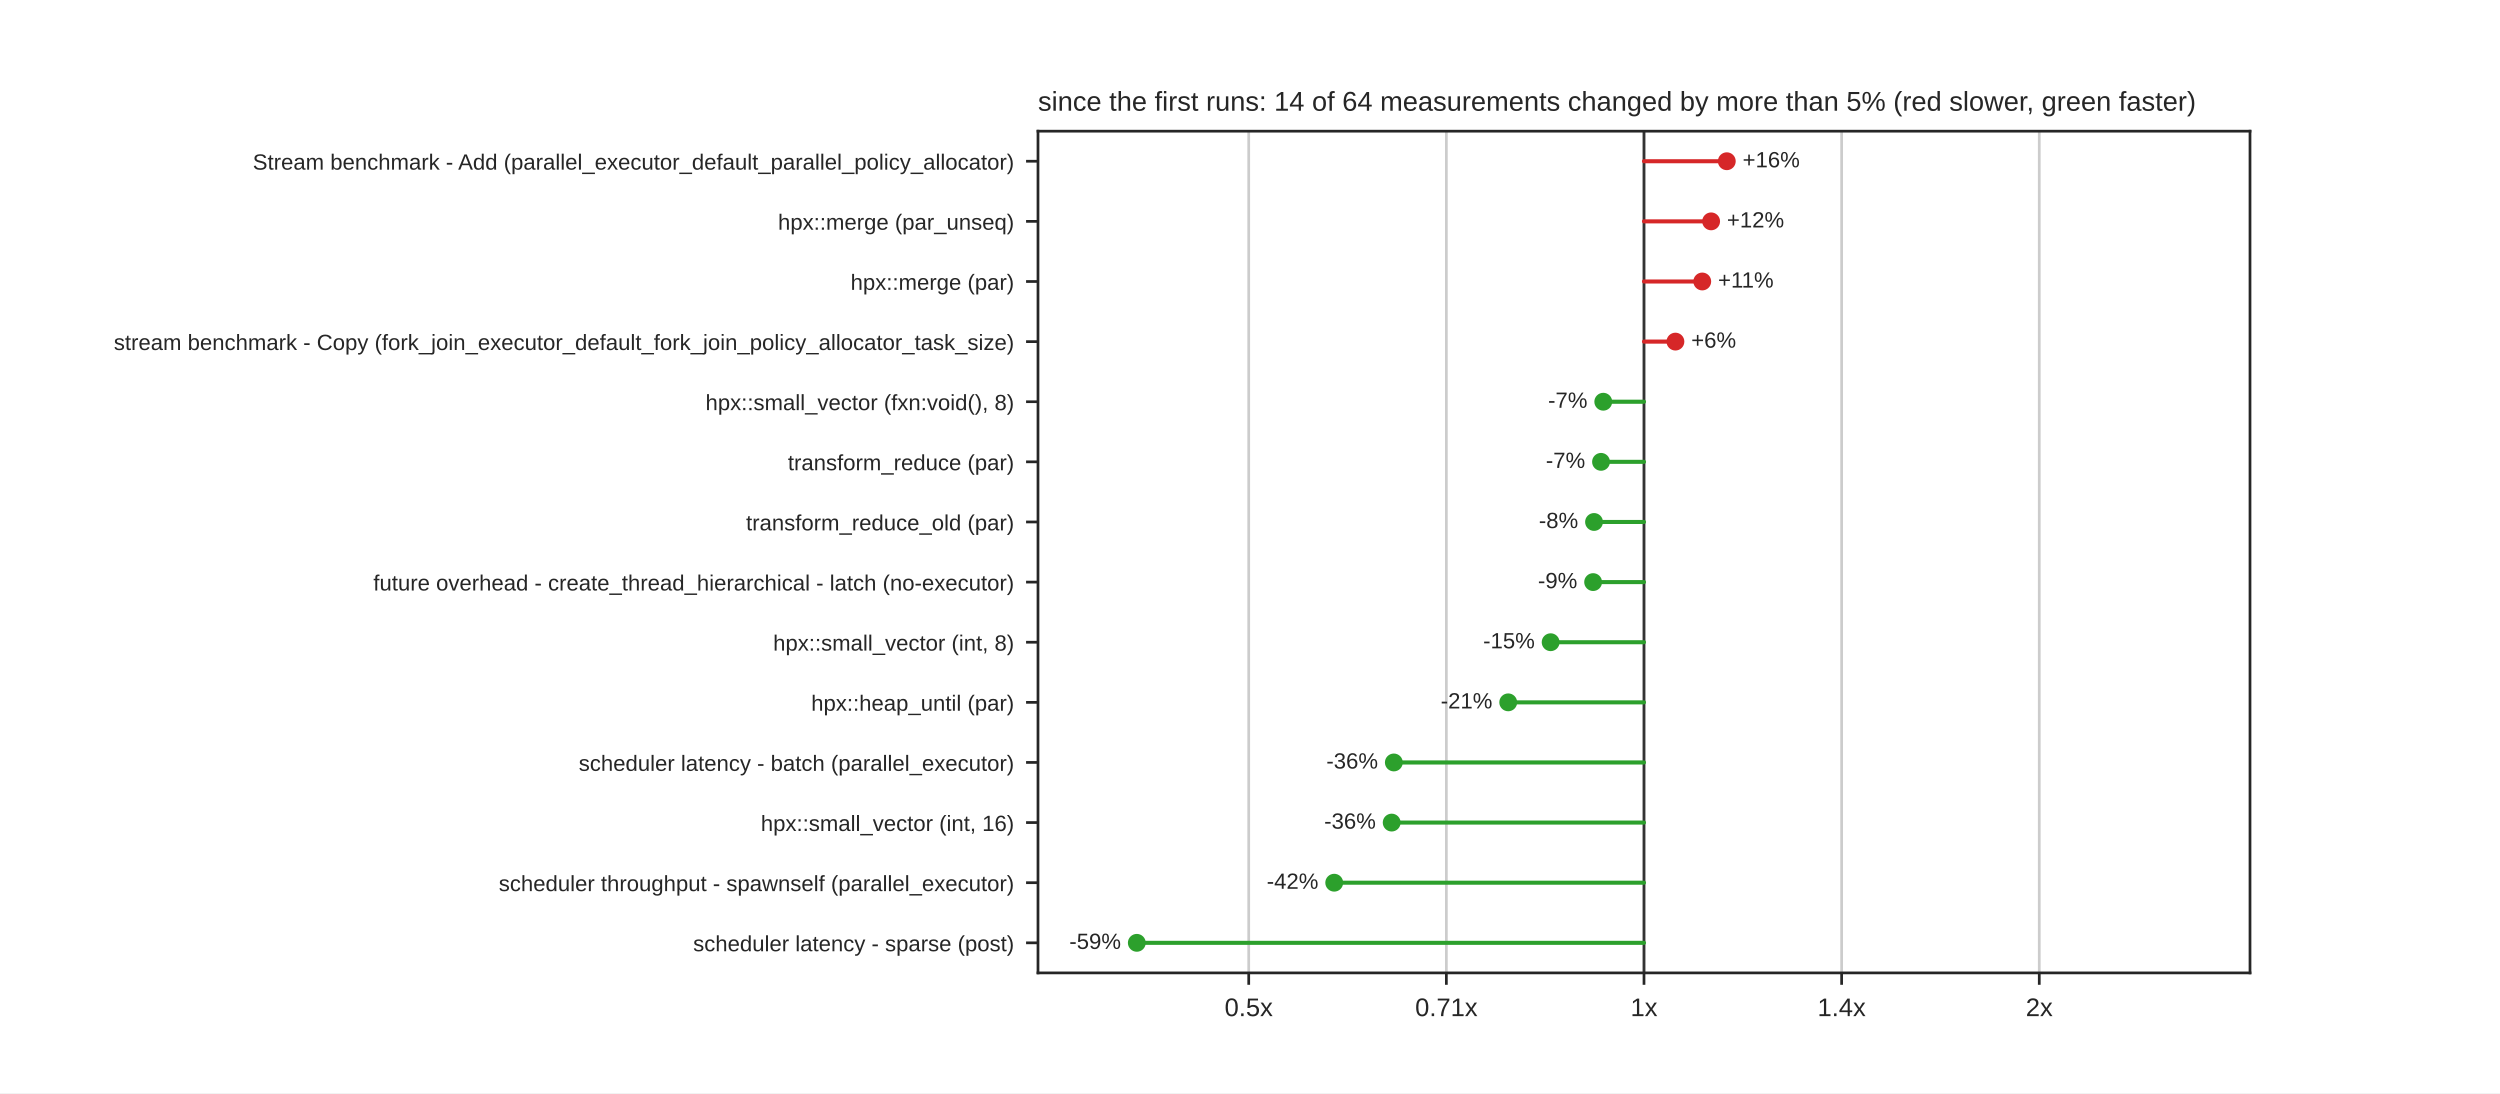
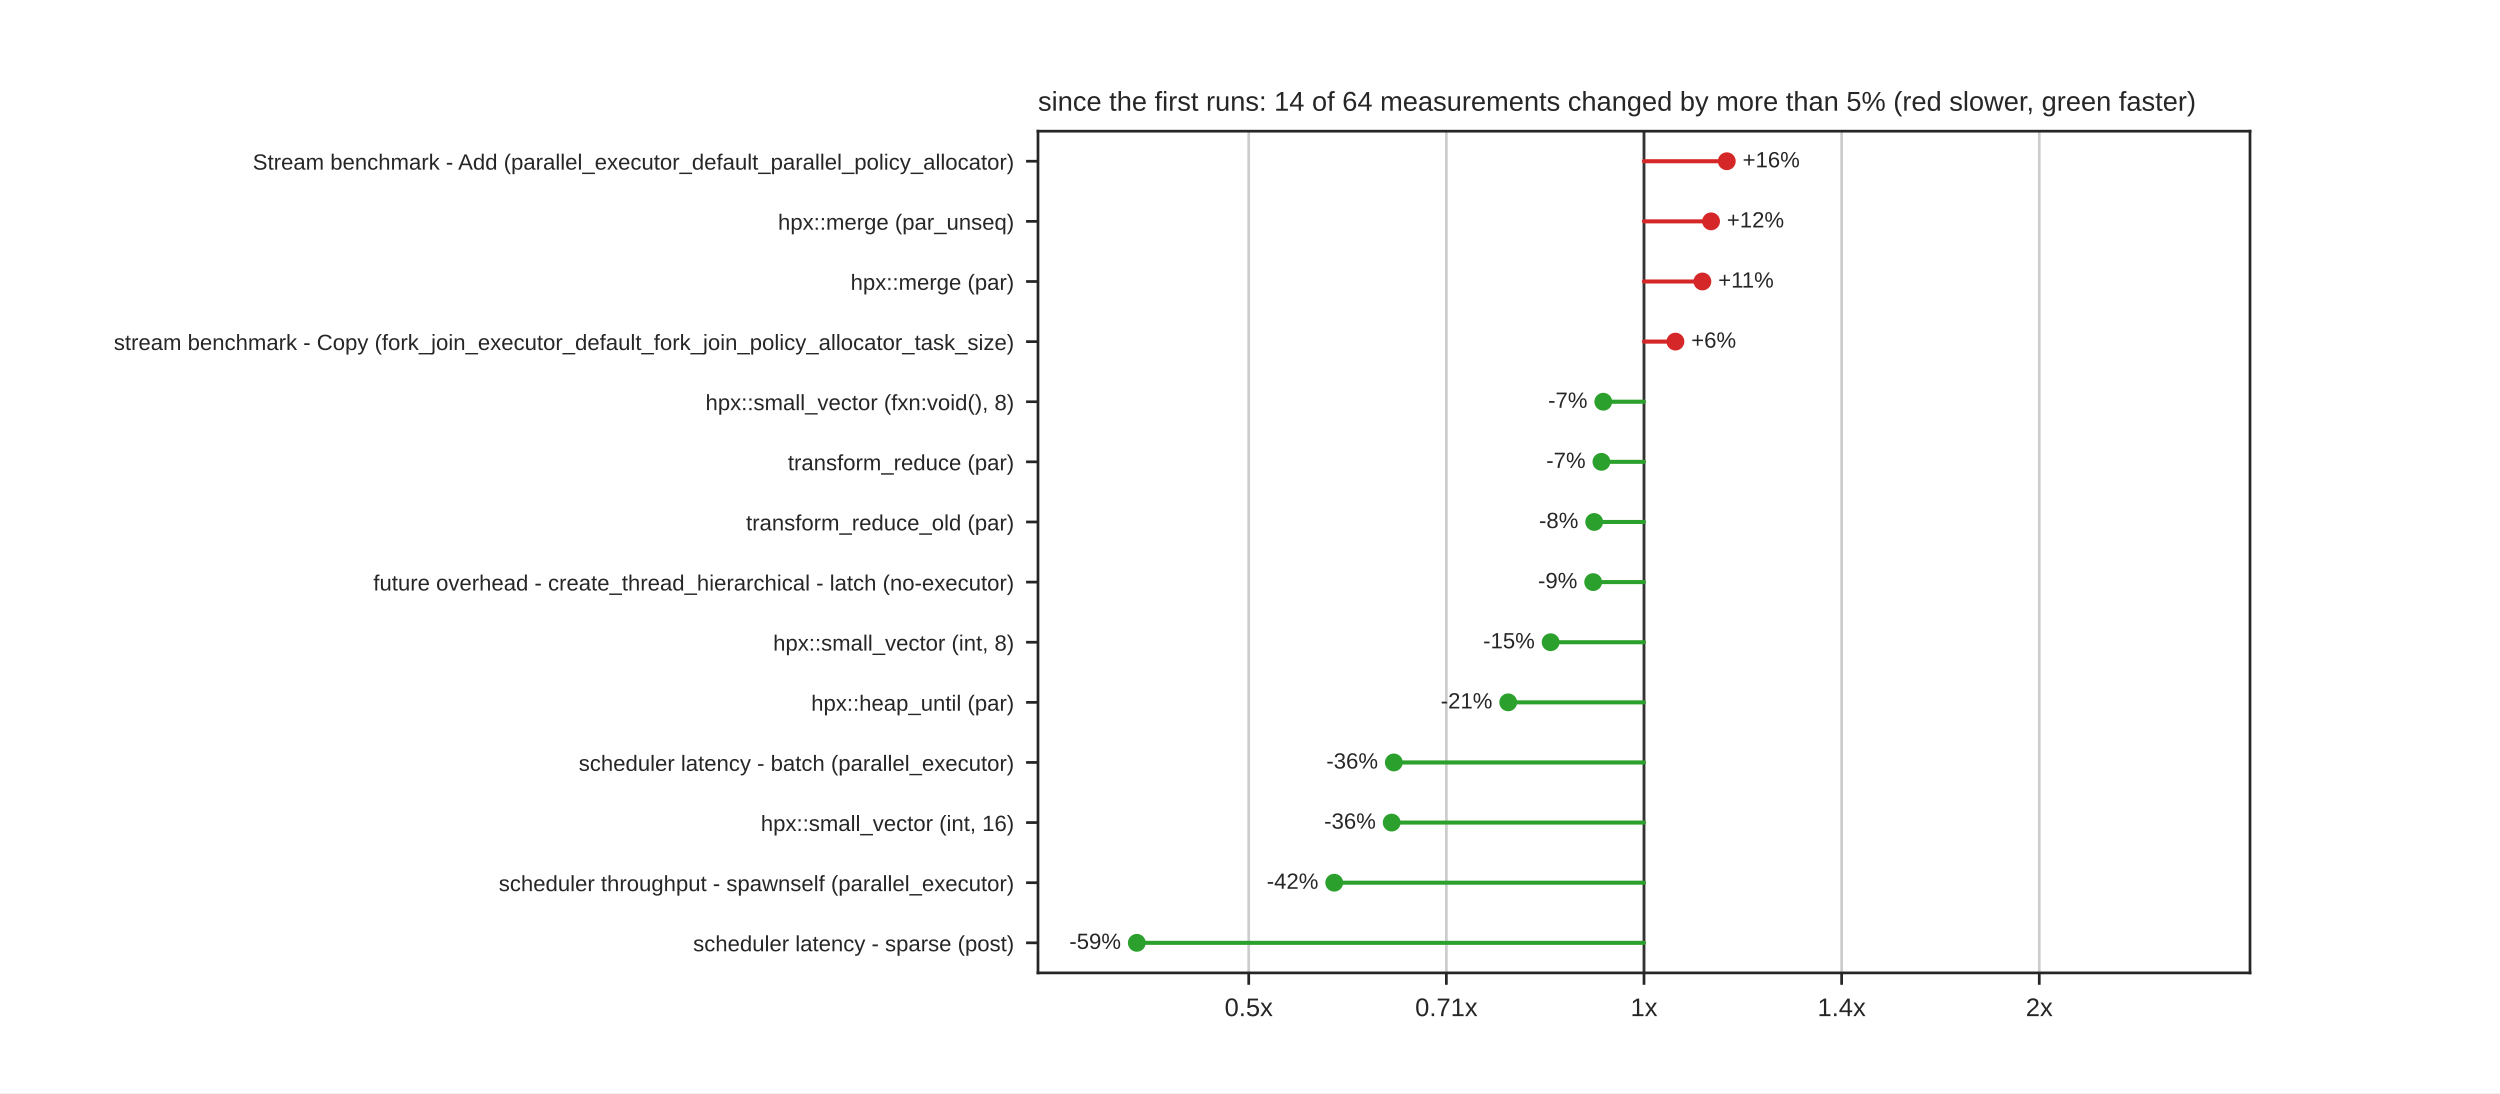
<svg xmlns="http://www.w3.org/2000/svg" xmlns:xlink="http://www.w3.org/1999/xlink" width="734.4pt" height="321.12pt" viewBox="0 0 734.4 321.12" version="1.1">
  <defs>
    <style type="text/css">*{stroke-linejoin: round; stroke-linecap: butt}</style>
  </defs>
  <g id="figure_1">
    <g id="patch_1">
      <path d="M 0 321.12  L 734.4 321.12  L 734.4 0  L 0 0  z " style="fill: #ffffff" />
    </g>
    <g id="axes_1">
      <g id="patch_2">
        <path d="M 304.92 285.797  L 660.96 285.797  L 660.96 38.534  L 304.92 38.534  z " style="fill: #ffffff" />
      </g>
      <g id="matplotlib.axis_1">
        <g id="xtick_1">
          <g id="line2d_1">
            <path d="M 366.825 285.797  L 366.825 38.534  " clip-path="url(#pd0584a2bc1)" style="fill: none; stroke: #cccccc; stroke-width: 0.8; stroke-linecap: round" />
          </g>
          <g id="line2d_2">
            <defs>
              <path id="mdfc5214045" d="M 0 0  L 0 3.5  " style="stroke: #262626; stroke-width: 0.8" />
            </defs>
            <g>
              <use xlink:href="#mdfc5214045" x="366.825" y="285.797" style="fill: #262626; stroke: #262626; stroke-width: 0.8" />
            </g>
          </g>
          <g id="text_1">
            <text style="fill: #262626; font: 7.5px 'Arial', 'DejaVu Sans', 'Liberation Sans', 'Bitstream Vera Sans', sans-serif; text-anchor: middle" x="366.825" y="298.496" transform="rotate(-0 366.8252 298.4956)">0.5x</text>
          </g>
        </g>
        <g id="xtick_2">
          <g id="line2d_3">
            <path d="M 424.883 285.797  L 424.883 38.534  " clip-path="url(#pd0584a2bc1)" style="fill: none; stroke: #cccccc; stroke-width: 0.8; stroke-linecap: round" />
          </g>
          <g id="line2d_4">
            <g>
              <use xlink:href="#mdfc5214045" x="424.883" y="285.797" style="fill: #262626; stroke: #262626; stroke-width: 0.8" />
            </g>
          </g>
          <g id="text_2">
            <text style="fill: #262626; font: 7.5px 'Arial', 'DejaVu Sans', 'Liberation Sans', 'Bitstream Vera Sans', sans-serif; text-anchor: middle" x="424.883" y="298.496" transform="rotate(-0 424.8826 298.4956)">0.71x</text>
          </g>
        </g>
        <g id="xtick_3">
          <g id="line2d_5">
            <path d="M 482.94 285.797  L 482.94 38.534  " clip-path="url(#pd0584a2bc1)" style="fill: none; stroke: #cccccc; stroke-width: 0.8; stroke-linecap: round" />
          </g>
          <g id="line2d_6">
            <g>
              <use xlink:href="#mdfc5214045" x="482.94" y="285.797" style="fill: #262626; stroke: #262626; stroke-width: 0.8" />
            </g>
          </g>
          <g id="text_3">
            <text style="fill: #262626; font: 7.5px 'Arial', 'DejaVu Sans', 'Liberation Sans', 'Bitstream Vera Sans', sans-serif; text-anchor: middle" x="482.94" y="298.496" transform="rotate(-0 482.94 298.4956)">1x</text>
          </g>
        </g>
        <g id="xtick_4">
          <g id="line2d_7">
            <path d="M 540.997 285.797  L 540.997 38.534  " clip-path="url(#pd0584a2bc1)" style="fill: none; stroke: #cccccc; stroke-width: 0.8; stroke-linecap: round" />
          </g>
          <g id="line2d_8">
            <g>
              <use xlink:href="#mdfc5214045" x="540.997" y="285.797" style="fill: #262626; stroke: #262626; stroke-width: 0.8" />
            </g>
          </g>
          <g id="text_4">
            <text style="fill: #262626; font: 7.5px 'Arial', 'DejaVu Sans', 'Liberation Sans', 'Bitstream Vera Sans', sans-serif; text-anchor: middle" x="540.997" y="298.496" transform="rotate(-0 540.9974 298.4956)">1.4x</text>
          </g>
        </g>
        <g id="xtick_5">
          <g id="line2d_9">
            <path d="M 599.055 285.797  L 599.055 38.534  " clip-path="url(#pd0584a2bc1)" style="fill: none; stroke: #cccccc; stroke-width: 0.8; stroke-linecap: round" />
          </g>
          <g id="line2d_10">
            <g>
              <use xlink:href="#mdfc5214045" x="599.055" y="285.797" style="fill: #262626; stroke: #262626; stroke-width: 0.8" />
            </g>
          </g>
          <g id="text_5">
            <text style="fill: #262626; font: 7.5px 'Arial', 'DejaVu Sans', 'Liberation Sans', 'Bitstream Vera Sans', sans-serif; text-anchor: middle" x="599.055" y="298.496" transform="rotate(-0 599.0548 298.4956)">2x</text>
          </g>
        </g>
      </g>
      <g id="matplotlib.axis_2">
        <g id="ytick_1">
          <g id="line2d_11">
            <defs>
              <path id="m414165cd4d" d="M 0 0  L -3.5 0  " style="stroke: #262626; stroke-width: 0.8" />
            </defs>
            <g>
              <use xlink:href="#m414165cd4d" x="304.92" y="47.365" style="fill: #262626; stroke: #262626; stroke-width: 0.8" />
            </g>
          </g>
          <g id="text_6">
            <text style="fill: #262626; font: 6.5px 'Arial', 'DejaVu Sans', 'Liberation Sans', 'Bitstream Vera Sans', sans-serif; text-anchor: end" x="297.92" y="49.835" transform="rotate(-0 297.92 49.83469)">Stream benchmark - Add (parallel_executor_default_parallel_policy_allocator)</text>
          </g>
        </g>
        <g id="ytick_2">
          <g id="line2d_12">
            <g>
              <use xlink:href="#m414165cd4d" x="304.92" y="65.027" style="fill: #262626; stroke: #262626; stroke-width: 0.8" />
            </g>
          </g>
          <g id="text_7">
            <text style="fill: #262626; font: 6.5px 'Arial', 'DejaVu Sans', 'Liberation Sans', 'Bitstream Vera Sans', sans-serif; text-anchor: end" x="297.92" y="67.496" transform="rotate(-0 297.92 67.49629)">hpx::merge (par_unseq)</text>
          </g>
        </g>
        <g id="ytick_3">
          <g id="line2d_13">
            <g>
              <use xlink:href="#m414165cd4d" x="304.92" y="82.688" style="fill: #262626; stroke: #262626; stroke-width: 0.8" />
            </g>
          </g>
          <g id="text_8">
            <text style="fill: #262626; font: 6.5px 'Arial', 'DejaVu Sans', 'Liberation Sans', 'Bitstream Vera Sans', sans-serif; text-anchor: end" x="297.92" y="85.158" transform="rotate(-0 297.92 85.15789)">hpx::merge (par)</text>
          </g>
        </g>
        <g id="ytick_4">
          <g id="line2d_14">
            <g>
              <use xlink:href="#m414165cd4d" x="304.92" y="100.35" style="fill: #262626; stroke: #262626; stroke-width: 0.8" />
            </g>
          </g>
          <g id="text_9">
            <text style="fill: #262626; font: 6.5px 'Arial', 'DejaVu Sans', 'Liberation Sans', 'Bitstream Vera Sans', sans-serif; text-anchor: end" x="297.92" y="102.819" transform="rotate(-0 297.92 102.8195)">stream benchmark - Copy (fork_join_executor_default_fork_join_policy_allocator_task_size)</text>
          </g>
        </g>
        <g id="ytick_5">
          <g id="line2d_15">
            <g>
              <use xlink:href="#m414165cd4d" x="304.92" y="118.012" style="fill: #262626; stroke: #262626; stroke-width: 0.8" />
            </g>
          </g>
          <g id="text_10">
            <text style="fill: #262626; font: 6.5px 'Arial', 'DejaVu Sans', 'Liberation Sans', 'Bitstream Vera Sans', sans-serif; text-anchor: end" x="297.92" y="120.481" transform="rotate(-0 297.92 120.4811)">hpx::small_vector (fxn:void(), 8)</text>
          </g>
        </g>
        <g id="ytick_6">
          <g id="line2d_16">
            <g>
              <use xlink:href="#m414165cd4d" x="304.92" y="135.673" style="fill: #262626; stroke: #262626; stroke-width: 0.8" />
            </g>
          </g>
          <g id="text_11">
            <text style="fill: #262626; font: 6.5px 'Arial', 'DejaVu Sans', 'Liberation Sans', 'Bitstream Vera Sans', sans-serif; text-anchor: end" x="297.92" y="138.143" transform="rotate(-0 297.92 138.1427)">transform_reduce (par)</text>
          </g>
        </g>
        <g id="ytick_7">
          <g id="line2d_17">
            <g>
              <use xlink:href="#m414165cd4d" x="304.92" y="153.335" style="fill: #262626; stroke: #262626; stroke-width: 0.8" />
            </g>
          </g>
          <g id="text_12">
            <text style="fill: #262626; font: 6.5px 'Arial', 'DejaVu Sans', 'Liberation Sans', 'Bitstream Vera Sans', sans-serif; text-anchor: end" x="297.92" y="155.804" transform="rotate(-0 297.92 155.8043)">transform_reduce_old (par)</text>
          </g>
        </g>
        <g id="ytick_8">
          <g id="line2d_18">
            <g>
              <use xlink:href="#m414165cd4d" x="304.92" y="170.996" style="fill: #262626; stroke: #262626; stroke-width: 0.8" />
            </g>
          </g>
          <g id="text_13">
            <text style="fill: #262626; font: 6.5px 'Arial', 'DejaVu Sans', 'Liberation Sans', 'Bitstream Vera Sans', sans-serif; text-anchor: end" x="297.92" y="173.466" transform="rotate(-0 297.92 173.4659)">future overhead - create_thread_hierarchical - latch (no-executor)</text>
          </g>
        </g>
        <g id="ytick_9">
          <g id="line2d_19">
            <g>
              <use xlink:href="#m414165cd4d" x="304.92" y="188.658" style="fill: #262626; stroke: #262626; stroke-width: 0.8" />
            </g>
          </g>
          <g id="text_14">
            <text style="fill: #262626; font: 6.5px 'Arial', 'DejaVu Sans', 'Liberation Sans', 'Bitstream Vera Sans', sans-serif; text-anchor: end" x="297.92" y="191.127" transform="rotate(-0 297.92 191.1275)">hpx::small_vector (int, 8)</text>
          </g>
        </g>
        <g id="ytick_10">
          <g id="line2d_20">
            <g>
              <use xlink:href="#m414165cd4d" x="304.92" y="206.32" style="fill: #262626; stroke: #262626; stroke-width: 0.8" />
            </g>
          </g>
          <g id="text_15">
            <text style="fill: #262626; font: 6.5px 'Arial', 'DejaVu Sans', 'Liberation Sans', 'Bitstream Vera Sans', sans-serif; text-anchor: end" x="297.92" y="208.789" transform="rotate(-0 297.92 208.7891)">hpx::heap_until (par)</text>
          </g>
        </g>
        <g id="ytick_11">
          <g id="line2d_21">
            <g>
              <use xlink:href="#m414165cd4d" x="304.92" y="223.981" style="fill: #262626; stroke: #262626; stroke-width: 0.8" />
            </g>
          </g>
          <g id="text_16">
            <text style="fill: #262626; font: 6.5px 'Arial', 'DejaVu Sans', 'Liberation Sans', 'Bitstream Vera Sans', sans-serif; text-anchor: end" x="297.92" y="226.451" transform="rotate(-0 297.92 226.4507)">scheduler latency - batch (parallel_executor)</text>
          </g>
        </g>
        <g id="ytick_12">
          <g id="line2d_22">
            <g>
              <use xlink:href="#m414165cd4d" x="304.92" y="241.643" style="fill: #262626; stroke: #262626; stroke-width: 0.8" />
            </g>
          </g>
          <g id="text_17">
            <text style="fill: #262626; font: 6.5px 'Arial', 'DejaVu Sans', 'Liberation Sans', 'Bitstream Vera Sans', sans-serif; text-anchor: end" x="297.92" y="244.112" transform="rotate(-0 297.92 244.1123)">hpx::small_vector (int, 16)</text>
          </g>
        </g>
        <g id="ytick_13">
          <g id="line2d_23">
            <g>
              <use xlink:href="#m414165cd4d" x="304.92" y="259.304" style="fill: #262626; stroke: #262626; stroke-width: 0.8" />
            </g>
          </g>
          <g id="text_18">
            <text style="fill: #262626; font: 6.5px 'Arial', 'DejaVu Sans', 'Liberation Sans', 'Bitstream Vera Sans', sans-serif; text-anchor: end" x="297.92" y="261.774" transform="rotate(-0 297.92 261.7739)">scheduler throughput - spawnself (parallel_executor)</text>
          </g>
        </g>
        <g id="ytick_14">
          <g id="line2d_24">
            <g>
              <use xlink:href="#m414165cd4d" x="304.92" y="276.966" style="fill: #262626; stroke: #262626; stroke-width: 0.8" />
            </g>
          </g>
          <g id="text_19">
            <text style="fill: #262626; font: 6.5px 'Arial', 'DejaVu Sans', 'Liberation Sans', 'Bitstream Vera Sans', sans-serif; text-anchor: end" x="297.92" y="279.435" transform="rotate(-0 297.92 279.4355)">scheduler latency - sparse (post)</text>
          </g>
        </g>
      </g>
      <g id="line2d_25">
        <path d="M 482.94 285.797  L 482.94 38.534  " clip-path="url(#pd0584a2bc1)" style="fill: none; stroke: #333333; stroke-width: 0.8; stroke-linecap: round" />
      </g>
      <g id="line2d_26">
        <path d="M 482.94 47.365  L 507.264 47.365  " clip-path="url(#pd0584a2bc1)" style="fill: none; stroke: #d62728; stroke-width: 1.2; stroke-linecap: round" />
      </g>
      <g id="line2d_27">
-         <path d="M 482.94 65.027  L 502.661 65.027  " clip-path="url(#pd0584a2bc1)" style="fill: none; stroke: #d62728; stroke-width: 1.2; stroke-linecap: round" />
+         <path d="M 482.94 65.027  L 502.644 65.027  " clip-path="url(#pd0584a2bc1)" style="fill: none; stroke: #d62728; stroke-width: 1.2; stroke-linecap: round" />
      </g>
      <g id="line2d_28">
-         <path d="M 482.94 82.688  L 500.053 82.688  " clip-path="url(#pd0584a2bc1)" style="fill: none; stroke: #d62728; stroke-width: 1.2; stroke-linecap: round" />
+         <path d="M 482.94 82.688  L 500.099 82.688  " clip-path="url(#pd0584a2bc1)" style="fill: none; stroke: #d62728; stroke-width: 1.2; stroke-linecap: round" />
      </g>
      <g id="line2d_29">
        <path d="M 482.94 100.35  L 492.17 100.35  " clip-path="url(#pd0584a2bc1)" style="fill: none; stroke: #d62728; stroke-width: 1.2; stroke-linecap: round" />
      </g>
      <g id="line2d_30">
-         <path d="M 482.94 118.012  L 470.976 118.012  " clip-path="url(#pd0584a2bc1)" style="fill: none; stroke: #2ca02c; stroke-width: 1.2; stroke-linecap: round" />
+         <path d="M 482.94 118.012  L 470.98 118.012  " clip-path="url(#pd0584a2bc1)" style="fill: none; stroke: #2ca02c; stroke-width: 1.2; stroke-linecap: round" />
      </g>
      <g id="line2d_31">
-         <path d="M 482.94 135.673  L 470.317 135.673  " clip-path="url(#pd0584a2bc1)" style="fill: none; stroke: #2ca02c; stroke-width: 1.2; stroke-linecap: round" />
+         <path d="M 482.94 135.673  L 470.435 135.673  " clip-path="url(#pd0584a2bc1)" style="fill: none; stroke: #2ca02c; stroke-width: 1.2; stroke-linecap: round" />
      </g>
      <g id="line2d_32">
-         <path d="M 482.94 153.335  L 468.265 153.335  " clip-path="url(#pd0584a2bc1)" style="fill: none; stroke: #2ca02c; stroke-width: 1.2; stroke-linecap: round" />
+         <path d="M 482.94 153.335  L 468.311 153.335  " clip-path="url(#pd0584a2bc1)" style="fill: none; stroke: #2ca02c; stroke-width: 1.2; stroke-linecap: round" />
      </g>
      <g id="line2d_33">
-         <path d="M 482.94 170.996  L 467.997 170.996  " clip-path="url(#pd0584a2bc1)" style="fill: none; stroke: #2ca02c; stroke-width: 1.2; stroke-linecap: round" />
+         <path d="M 482.94 170.996  L 468.014 170.996  " clip-path="url(#pd0584a2bc1)" style="fill: none; stroke: #2ca02c; stroke-width: 1.2; stroke-linecap: round" />
      </g>
      <g id="line2d_34">
        <path d="M 482.94 188.658  L 455.517 188.658  " clip-path="url(#pd0584a2bc1)" style="fill: none; stroke: #2ca02c; stroke-width: 1.2; stroke-linecap: round" />
      </g>
      <g id="line2d_35">
        <path d="M 482.94 206.32  L 443.054 206.32  " clip-path="url(#pd0584a2bc1)" style="fill: none; stroke: #2ca02c; stroke-width: 1.2; stroke-linecap: round" />
      </g>
      <g id="line2d_36">
        <path d="M 482.94 223.981  L 409.454 223.981  " clip-path="url(#pd0584a2bc1)" style="fill: none; stroke: #2ca02c; stroke-width: 1.2; stroke-linecap: round" />
      </g>
      <g id="line2d_37">
        <path d="M 482.94 241.643  L 408.821 241.643  " clip-path="url(#pd0584a2bc1)" style="fill: none; stroke: #2ca02c; stroke-width: 1.2; stroke-linecap: round" />
      </g>
      <g id="line2d_38">
        <path d="M 482.94 259.304  L 391.94 259.304  " clip-path="url(#pd0584a2bc1)" style="fill: none; stroke: #2ca02c; stroke-width: 1.2; stroke-linecap: round" />
      </g>
      <g id="line2d_39">
        <path d="M 482.94 276.966  L 333.949 276.966  " clip-path="url(#pd0584a2bc1)" style="fill: none; stroke: #2ca02c; stroke-width: 1.2; stroke-linecap: round" />
      </g>
      <g id="patch_3">
        <path d="M 304.92 285.797  L 304.92 38.534  " style="fill: none; stroke: #262626; stroke-width: 0.8; stroke-linejoin: miter; stroke-linecap: square" />
      </g>
      <g id="patch_4">
        <path d="M 660.96 285.797  L 660.96 38.534  " style="fill: none; stroke: #262626; stroke-width: 0.8; stroke-linejoin: miter; stroke-linecap: square" />
      </g>
      <g id="patch_5">
        <path d="M 304.92 285.797  L 660.96 285.797  " style="fill: none; stroke: #262626; stroke-width: 0.8; stroke-linejoin: miter; stroke-linecap: square" />
      </g>
      <g id="patch_6">
        <path d="M 304.92 38.534  L 660.96 38.534  " style="fill: none; stroke: #262626; stroke-width: 0.8; stroke-linejoin: miter; stroke-linecap: square" />
      </g>
      <g id="PathCollection_1">
        <defs>
          <path id="m8968767a60" d="M 0 2.121  C 0.563 2.121 1.102 1.898 1.5 1.5  C 1.898 1.102 2.121 0.563 2.121 0  C 2.121 -0.563 1.898 -1.102 1.5 -1.5  C 1.102 -1.898 0.563 -2.121 0 -2.121  C -0.563 -2.121 -1.102 -1.898 -1.5 -1.5  C -1.898 -1.102 -2.121 -0.563 -2.121 0  C -2.121 0.563 -1.898 1.102 -1.5 1.5  C -1.102 1.898 -0.563 2.121 0 2.121  z " style="stroke: #d62728" />
        </defs>
        <g clip-path="url(#pd0584a2bc1)">
          <use xlink:href="#m8968767a60" x="507.264" y="47.365" style="fill: #d62728; stroke: #d62728" />
        </g>
      </g>
      <g id="text_20">
        <text style="fill: #262626; font: 6.5px 'Arial', 'DejaVu Sans', 'Liberation Sans', 'Bitstream Vera Sans', sans-serif; text-anchor: start" x="511.909" y="49.159" transform="rotate(-0 511.9085 49.15879)">+16%</text>
      </g>
      <g id="PathCollection_2">
        <g clip-path="url(#pd0584a2bc1)">
-           <use xlink:href="#m8968767a60" x="502.661" y="65.027" style="fill: #d62728; stroke: #d62728" />
+           <use xlink:href="#m8968767a60" x="502.644" y="65.027" style="fill: #d62728; stroke: #d62728" />
        </g>
      </g>
      <g id="text_21">
-         <text style="fill: #262626; font: 6.5px 'Arial', 'DejaVu Sans', 'Liberation Sans', 'Bitstream Vera Sans', sans-serif; text-anchor: start" x="507.305" y="66.82" transform="rotate(-0 507.3051 66.82039)">+12%</text>
+         <text style="fill: #262626; font: 6.5px 'Arial', 'DejaVu Sans', 'Liberation Sans', 'Bitstream Vera Sans', sans-serif; text-anchor: start" x="507.289" y="66.82" transform="rotate(-0 507.2889 66.82039)">+12%</text>
      </g>
      <g id="PathCollection_3">
        <g clip-path="url(#pd0584a2bc1)">
-           <use xlink:href="#m8968767a60" x="500.053" y="82.688" style="fill: #d62728; stroke: #d62728" />
+           <use xlink:href="#m8968767a60" x="500.099" y="82.688" style="fill: #d62728; stroke: #d62728" />
        </g>
      </g>
      <g id="text_22">
-         <text style="fill: #262626; font: 6.5px 'Arial', 'DejaVu Sans', 'Liberation Sans', 'Bitstream Vera Sans', sans-serif; text-anchor: start" x="504.698" y="84.482" transform="rotate(-0 504.6976 84.48199)">+11%</text>
+         <text style="fill: #262626; font: 6.5px 'Arial', 'DejaVu Sans', 'Liberation Sans', 'Bitstream Vera Sans', sans-serif; text-anchor: start" x="504.743" y="84.482" transform="rotate(-0 504.7431 84.48199)">+11%</text>
      </g>
      <g id="PathCollection_4">
        <g clip-path="url(#pd0584a2bc1)">
          <use xlink:href="#m8968767a60" x="492.17" y="100.35" style="fill: #d62728; stroke: #d62728" />
        </g>
      </g>
      <g id="text_23">
        <text style="fill: #262626; font: 6.5px 'Arial', 'DejaVu Sans', 'Liberation Sans', 'Bitstream Vera Sans', sans-serif; text-anchor: start" x="496.815" y="102.144" transform="rotate(-0 496.8145 102.1436)">+6%</text>
      </g>
      <g id="PathCollection_5">
        <defs>
          <path id="m7978cd0e5a" d="M 0 2.121  C 0.563 2.121 1.102 1.898 1.5 1.5  C 1.898 1.102 2.121 0.563 2.121 0  C 2.121 -0.563 1.898 -1.102 1.5 -1.5  C 1.102 -1.898 0.563 -2.121 0 -2.121  C -0.563 -2.121 -1.102 -1.898 -1.5 -1.5  C -1.898 -1.102 -2.121 -0.563 -2.121 0  C -2.121 0.563 -1.898 1.102 -1.5 1.5  C -1.102 1.898 -0.563 2.121 0 2.121  z " style="stroke: #2ca02c" />
        </defs>
        <g clip-path="url(#pd0584a2bc1)">
-           <use xlink:href="#m7978cd0e5a" x="470.976" y="118.012" style="fill: #2ca02c; stroke: #2ca02c" />
+           <use xlink:href="#m7978cd0e5a" x="470.98" y="118.012" style="fill: #2ca02c; stroke: #2ca02c" />
        </g>
      </g>
      <g id="text_24">
-         <text style="fill: #262626; font: 6.5px 'Arial', 'DejaVu Sans', 'Liberation Sans', 'Bitstream Vera Sans', sans-serif; text-anchor: end" x="466.332" y="119.805" transform="rotate(-0 466.3316 119.8052)">-7%</text>
+         <text style="fill: #262626; font: 6.5px 'Arial', 'DejaVu Sans', 'Liberation Sans', 'Bitstream Vera Sans', sans-serif; text-anchor: end" x="466.336" y="119.805" transform="rotate(-0 466.3356 119.8052)">-7%</text>
      </g>
      <g id="PathCollection_6">
        <g clip-path="url(#pd0584a2bc1)">
-           <use xlink:href="#m7978cd0e5a" x="470.317" y="135.673" style="fill: #2ca02c; stroke: #2ca02c" />
+           <use xlink:href="#m7978cd0e5a" x="470.435" y="135.673" style="fill: #2ca02c; stroke: #2ca02c" />
        </g>
      </g>
      <g id="text_25">
-         <text style="fill: #262626; font: 6.5px 'Arial', 'DejaVu Sans', 'Liberation Sans', 'Bitstream Vera Sans', sans-serif; text-anchor: end" x="465.672" y="137.467" transform="rotate(-0 465.6721 137.4668)">-7%</text>
+         <text style="fill: #262626; font: 6.5px 'Arial', 'DejaVu Sans', 'Liberation Sans', 'Bitstream Vera Sans', sans-serif; text-anchor: end" x="465.791" y="137.467" transform="rotate(-0 465.7908 137.4668)">-7%</text>
      </g>
      <g id="PathCollection_7">
        <g clip-path="url(#pd0584a2bc1)">
-           <use xlink:href="#m7978cd0e5a" x="468.265" y="153.335" style="fill: #2ca02c; stroke: #2ca02c" />
+           <use xlink:href="#m7978cd0e5a" x="468.311" y="153.335" style="fill: #2ca02c; stroke: #2ca02c" />
        </g>
      </g>
      <g id="text_26">
-         <text style="fill: #262626; font: 6.5px 'Arial', 'DejaVu Sans', 'Liberation Sans', 'Bitstream Vera Sans', sans-serif; text-anchor: end" x="463.62" y="155.128" transform="rotate(-0 463.6201 155.1284)">-8%</text>
+         <text style="fill: #262626; font: 6.5px 'Arial', 'DejaVu Sans', 'Liberation Sans', 'Bitstream Vera Sans', sans-serif; text-anchor: end" x="463.666" y="155.128" transform="rotate(-0 463.6663 155.1284)">-8%</text>
      </g>
      <g id="PathCollection_8">
        <g clip-path="url(#pd0584a2bc1)">
-           <use xlink:href="#m7978cd0e5a" x="467.997" y="170.996" style="fill: #2ca02c; stroke: #2ca02c" />
+           <use xlink:href="#m7978cd0e5a" x="468.014" y="170.996" style="fill: #2ca02c; stroke: #2ca02c" />
        </g>
      </g>
      <g id="text_27">
-         <text style="fill: #262626; font: 6.5px 'Arial', 'DejaVu Sans', 'Liberation Sans', 'Bitstream Vera Sans', sans-serif; text-anchor: end" x="463.352" y="172.79" transform="rotate(-0 463.3522 172.79)">-9%</text>
+         <text style="fill: #262626; font: 6.5px 'Arial', 'DejaVu Sans', 'Liberation Sans', 'Bitstream Vera Sans', sans-serif; text-anchor: end" x="463.37" y="172.79" transform="rotate(-0 463.3698 172.79)">-9%</text>
      </g>
      <g id="PathCollection_9">
        <g clip-path="url(#pd0584a2bc1)">
          <use xlink:href="#m7978cd0e5a" x="455.517" y="188.658" style="fill: #2ca02c; stroke: #2ca02c" />
        </g>
      </g>
      <g id="text_28">
        <text style="fill: #262626; font: 6.5px 'Arial', 'DejaVu Sans', 'Liberation Sans', 'Bitstream Vera Sans', sans-serif; text-anchor: end" x="450.872" y="190.452" transform="rotate(-0 450.8723 190.4516)">-15%</text>
      </g>
      <g id="PathCollection_10">
        <g clip-path="url(#pd0584a2bc1)">
          <use xlink:href="#m7978cd0e5a" x="443.054" y="206.32" style="fill: #2ca02c; stroke: #2ca02c" />
        </g>
      </g>
      <g id="text_29">
        <text style="fill: #262626; font: 6.5px 'Arial', 'DejaVu Sans', 'Liberation Sans', 'Bitstream Vera Sans', sans-serif; text-anchor: end" x="438.409" y="208.113" transform="rotate(-0 438.409 208.1132)">-21%</text>
      </g>
      <g id="PathCollection_11">
        <g clip-path="url(#pd0584a2bc1)">
          <use xlink:href="#m7978cd0e5a" x="409.454" y="223.981" style="fill: #2ca02c; stroke: #2ca02c" />
        </g>
      </g>
      <g id="text_30">
        <text style="fill: #262626; font: 6.5px 'Arial', 'DejaVu Sans', 'Liberation Sans', 'Bitstream Vera Sans', sans-serif; text-anchor: end" x="404.81" y="225.775" transform="rotate(-0 404.8098 225.7748)">-36%</text>
      </g>
      <g id="PathCollection_12">
        <g clip-path="url(#pd0584a2bc1)">
          <use xlink:href="#m7978cd0e5a" x="408.821" y="241.643" style="fill: #2ca02c; stroke: #2ca02c" />
        </g>
      </g>
      <g id="text_31">
        <text style="fill: #262626; font: 6.5px 'Arial', 'DejaVu Sans', 'Liberation Sans', 'Bitstream Vera Sans', sans-serif; text-anchor: end" x="404.176" y="243.436" transform="rotate(-0 404.1763 243.4364)">-36%</text>
      </g>
      <g id="PathCollection_13">
        <g clip-path="url(#pd0584a2bc1)">
          <use xlink:href="#m7978cd0e5a" x="391.94" y="259.304" style="fill: #2ca02c; stroke: #2ca02c" />
        </g>
      </g>
      <g id="text_32">
        <text style="fill: #262626; font: 6.5px 'Arial', 'DejaVu Sans', 'Liberation Sans', 'Bitstream Vera Sans', sans-serif; text-anchor: end" x="387.296" y="261.098" transform="rotate(-0 387.2956 261.098)">-42%</text>
      </g>
      <g id="PathCollection_14">
        <g clip-path="url(#pd0584a2bc1)">
          <use xlink:href="#m7978cd0e5a" x="333.949" y="276.966" style="fill: #2ca02c; stroke: #2ca02c" />
        </g>
      </g>
      <g id="text_33">
        <text style="fill: #262626; font: 6.5px 'Arial', 'DejaVu Sans', 'Liberation Sans', 'Bitstream Vera Sans', sans-serif; text-anchor: end" x="329.304" y="278.76" transform="rotate(-0 329.3041 278.7596)">-59%</text>
      </g>
      <g id="text_34">
        <text style="fill: #262626; font: 8px 'Arial', 'DejaVu Sans', 'Liberation Sans', 'Bitstream Vera Sans', sans-serif; text-anchor: start" x="304.92" y="32.534" transform="rotate(-0 304.92 32.5344)">since the first runs: 14 of 64 measurements changed by more than 5% (red slower, green faster)</text>
      </g>
    </g>
  </g>
  <defs>
    <clipPath id="pd0584a2bc1">
      <rect x="304.92" y="38.534" width="356.04" height="247.262" />
    </clipPath>
  </defs>
</svg>
